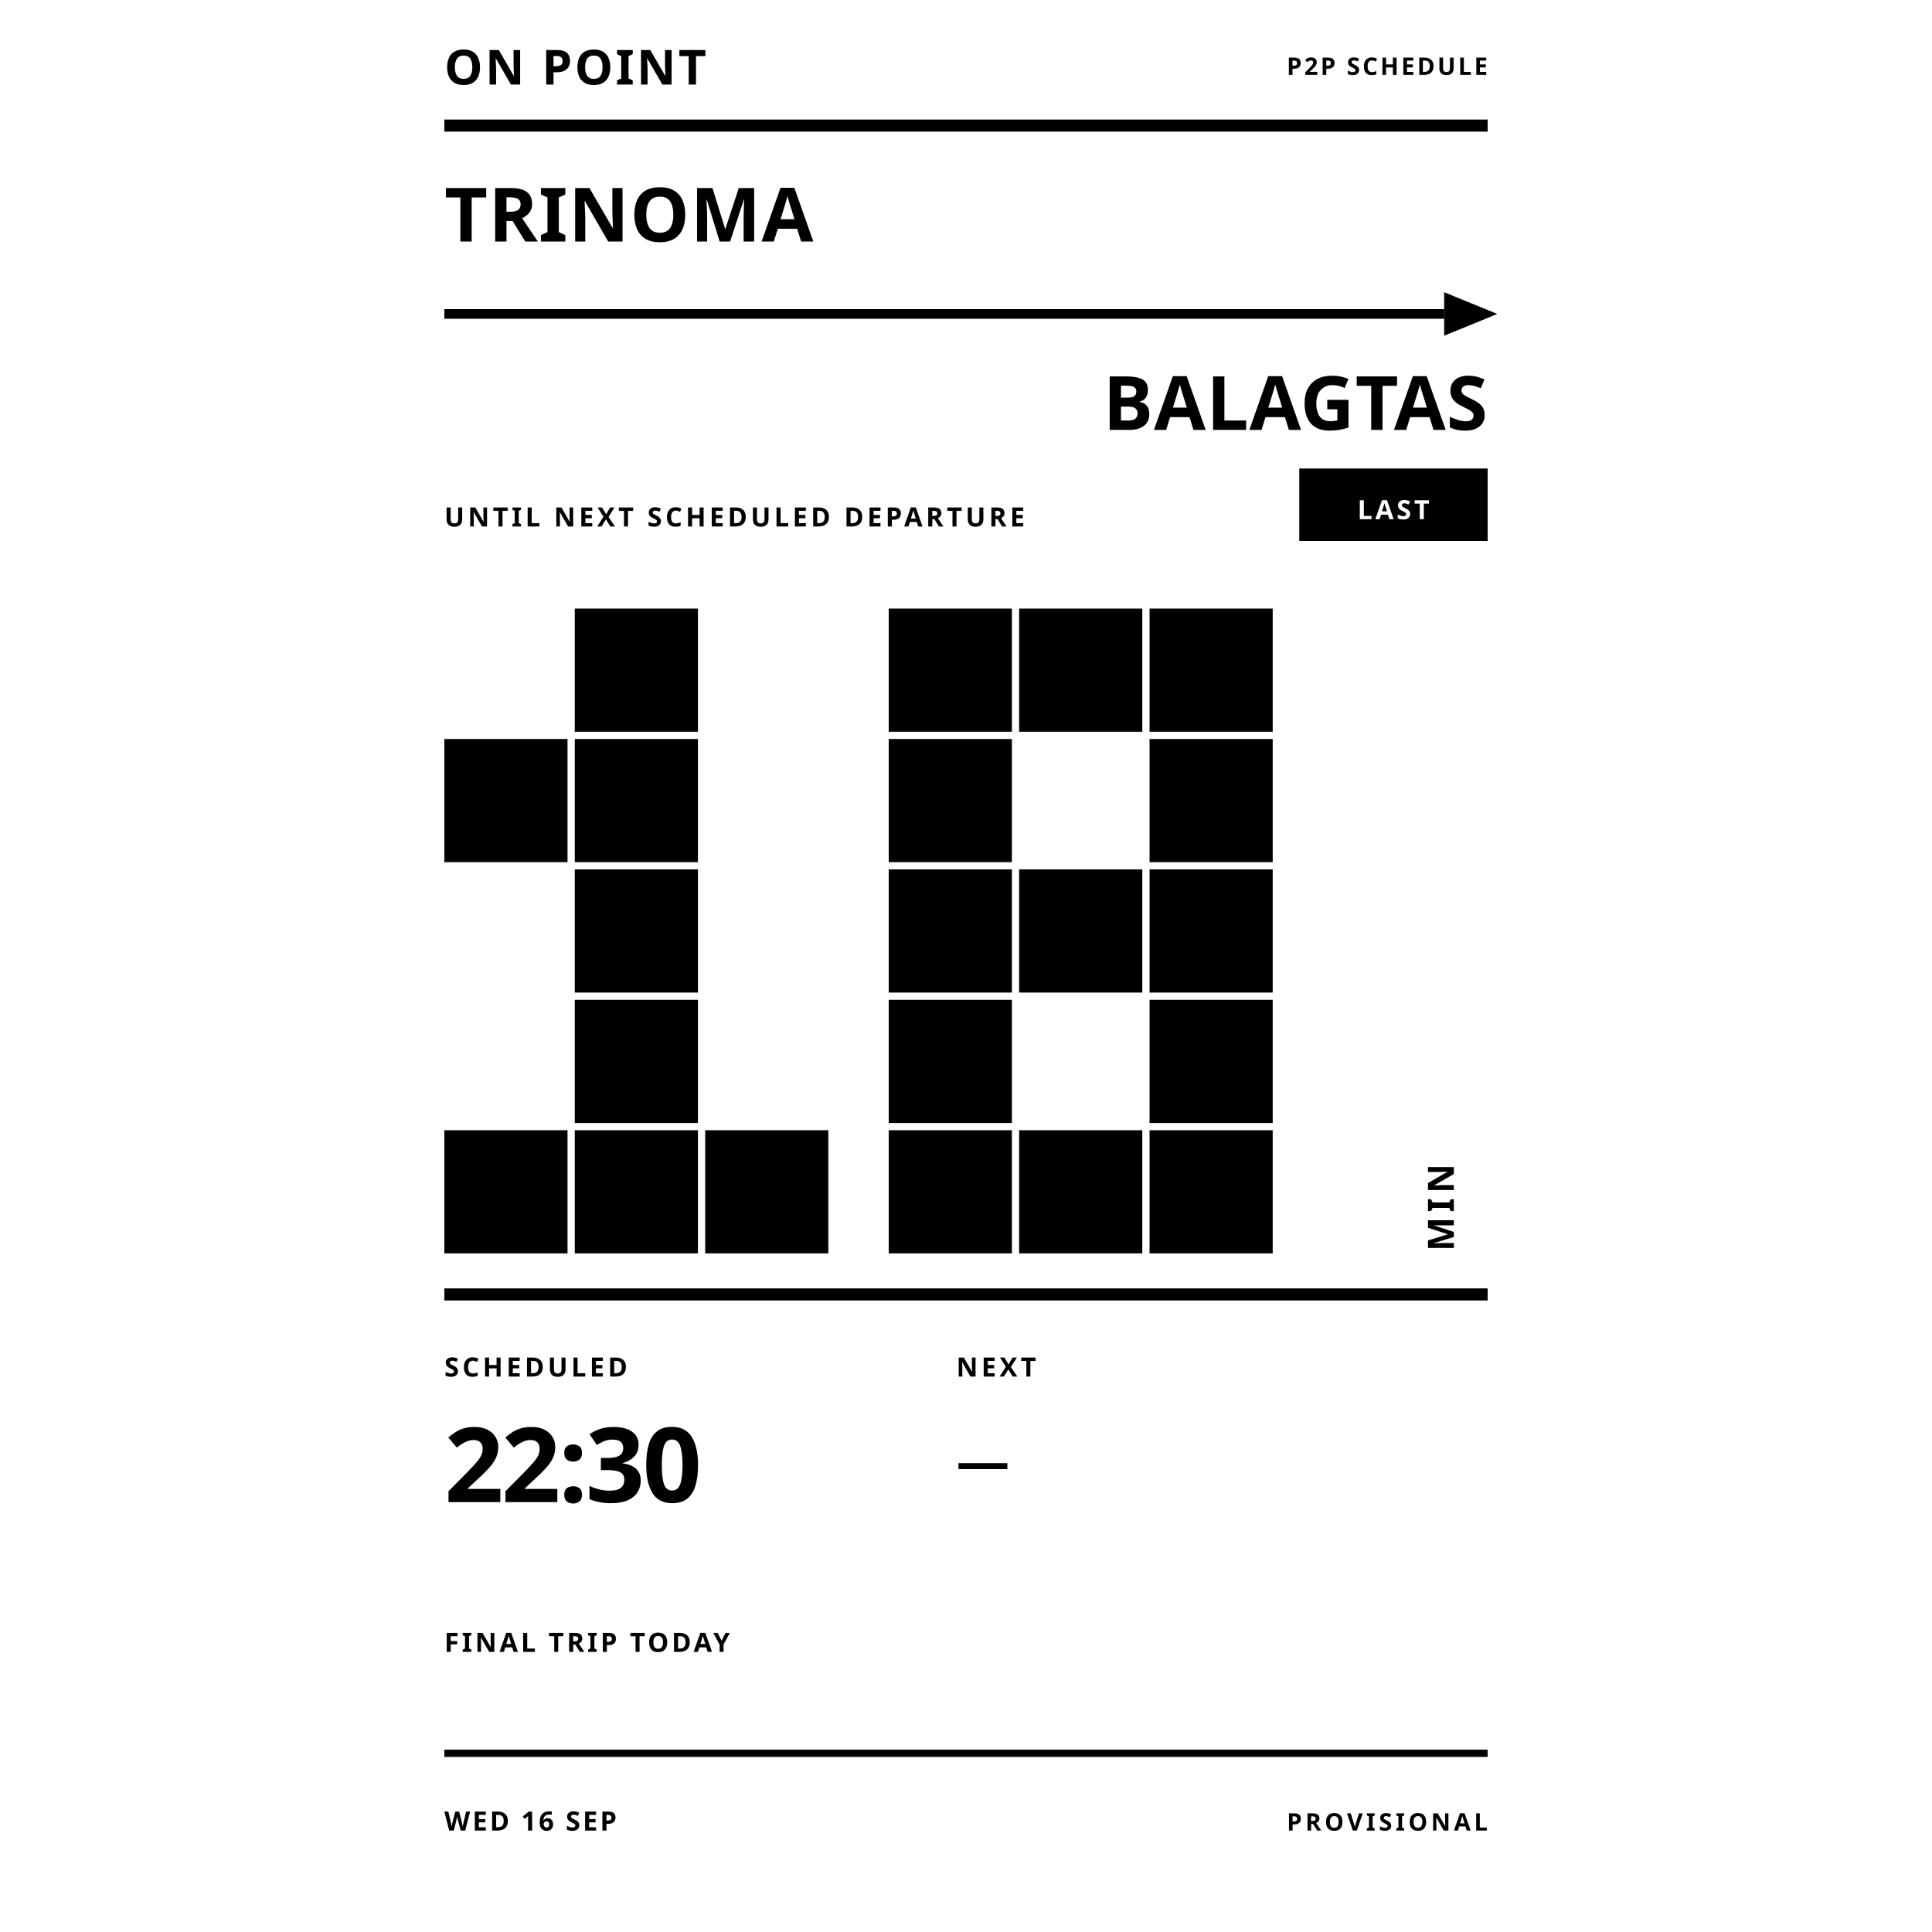
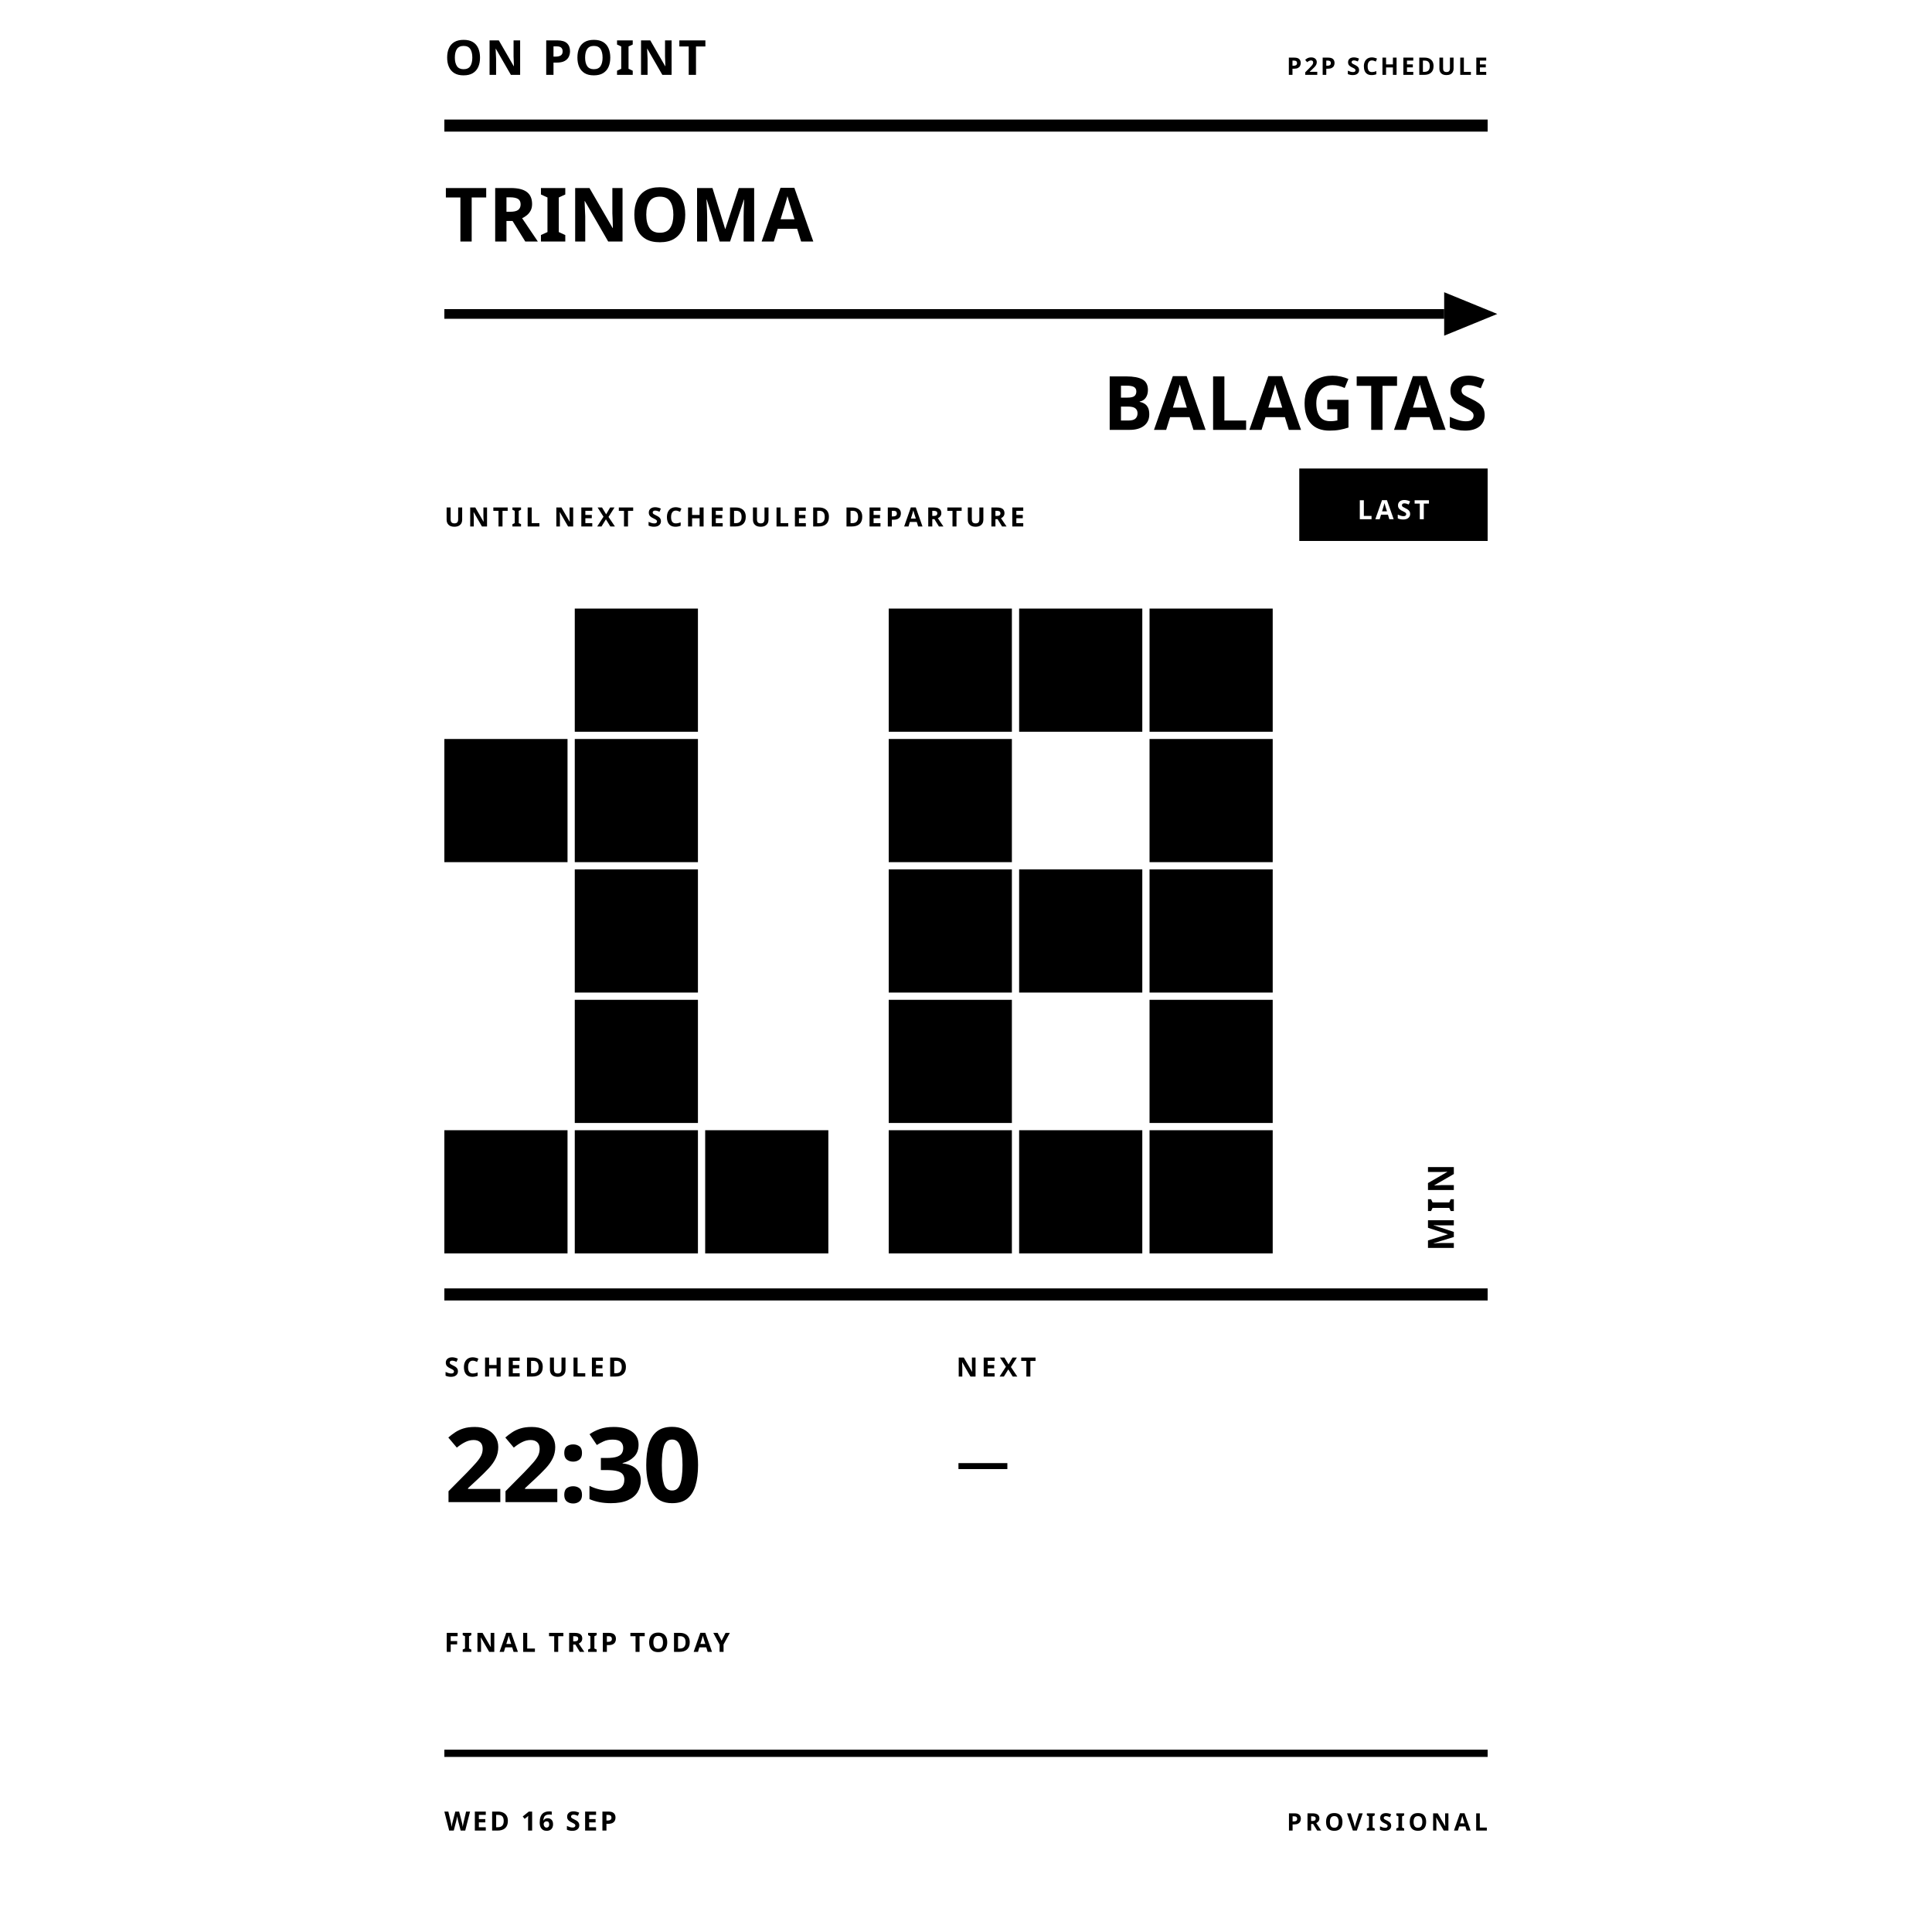
<svg xmlns="http://www.w3.org/2000/svg" width="800" height="800" viewBox="0 0 800 800" data-output-width="480" data-output-height="800">
  <style>
@font-face {
  font-family: 'Preview Noto Sans';
  src: url('file:///Users/almariano1/Downloads/project-on-point/lib/EpdFont/builtinFonts/source/NotoSans/NotoSans-Regular.ttf');
  font-weight: 400;
}
@font-face {
  font-family: 'Preview Noto Sans';
  src: url('file:///Users/almariano1/Downloads/project-on-point/lib/EpdFont/builtinFonts/source/NotoSans/NotoSans-Bold.ttf');
  font-weight: 700;
}
@font-face {
  font-family: 'Preview Ubuntu';
  src: url('file:///Users/almariano1/Downloads/project-on-point/lib/EpdFont/builtinFonts/source/Ubuntu/Ubuntu-Regular.ttf');
  font-weight: 400;
}
@font-face {
  font-family: 'Preview Ubuntu';
  src: url('file:///Users/almariano1/Downloads/project-on-point/lib/EpdFont/builtinFonts/source/Ubuntu/Ubuntu-Bold.ttf');
  font-weight: 700;
}
text { font-family: 'Preview Noto Sans', sans-serif; }
.utility { font-family: 'Preview Ubuntu', sans-serif; }
</style>
  <rect width="800" height="800" fill="#fff" />
  <g transform="translate(160 0)">
-     <text x="24" y="35" font-size="20" font-weight="700" fill="#000" text-anchor="start" letter-spacing="1.0">ON POINT</text>
+     <text x="24" y="31" font-size="20" font-weight="700" fill="#000" text-anchor="start" letter-spacing="1.0">ON POINT</text>
    <text class="utility" x="456" y="31" font-size="10" font-weight="700" fill="#000" text-anchor="end" letter-spacing="1.0">P2P SCHEDULE</text>
    <line x1="24" y1="52" x2="456" y2="52" stroke="#000" stroke-width="5" />
    <text x="24" y="100" font-size="31" font-weight="700" fill="#000" text-anchor="start" letter-spacing="0.3">TRINOMA</text>
    <line x1="24" y1="130" x2="438" y2="130" stroke="#000" stroke-width="4" />
    <polygon points="438,121 460,130 438,139" fill="#000" />
    <text x="456" y="178" font-size="31" font-weight="700" fill="#000" text-anchor="end" letter-spacing="0.3">BALAGTAS</text>
    <text class="utility" x="24" y="218" font-size="11" font-weight="700" fill="#000" text-anchor="start" letter-spacing="1.4">UNTIL NEXT SCHEDULED DEPARTURE</text>
    <rect x="378" y="194" width="78" height="30" fill="#000" />
    <text class="utility" x="417" y="215" font-size="11" font-weight="700" fill="#fff" text-anchor="middle" letter-spacing="1.2">LAST</text>
    <rect x="78" y="252" width="51" height="51" fill="#000" />
    <rect x="24" y="306" width="51" height="51" fill="#000" />
    <rect x="78" y="306" width="51" height="51" fill="#000" />
    <rect x="78" y="360" width="51" height="51" fill="#000" />
    <rect x="78" y="414" width="51" height="51" fill="#000" />
    <rect x="24" y="468" width="51" height="51" fill="#000" />
    <rect x="78" y="468" width="51" height="51" fill="#000" />
    <rect x="132" y="468" width="51" height="51" fill="#000" />
    <rect x="208" y="252" width="51" height="51" fill="#000" />
    <rect x="262" y="252" width="51" height="51" fill="#000" />
    <rect x="316" y="252" width="51" height="51" fill="#000" />
    <rect x="208" y="306" width="51" height="51" fill="#000" />
    <rect x="316" y="306" width="51" height="51" fill="#000" />
    <rect x="208" y="360" width="51" height="51" fill="#000" />
    <rect x="262" y="360" width="51" height="51" fill="#000" />
    <rect x="316" y="360" width="51" height="51" fill="#000" />
    <rect x="208" y="414" width="51" height="51" fill="#000" />
    <rect x="316" y="414" width="51" height="51" fill="#000" />
    <rect x="208" y="468" width="51" height="51" fill="#000" />
    <rect x="262" y="468" width="51" height="51" fill="#000" />
    <rect x="316" y="468" width="51" height="51" fill="#000" />
    <text class="utility" x="442" y="500" font-size="15" font-weight="700" fill="#000" text-anchor="middle" letter-spacing="2.0" transform="rotate(-90 442 500)">MIN</text>
    <line x1="24" y1="536" x2="456" y2="536" stroke="#000" stroke-width="5" />
    <text class="utility" x="24" y="570" font-size="11" font-weight="700" fill="#000" text-anchor="start" letter-spacing="1.4">SCHEDULED</text>
    <text x="24" y="622" font-size="43" font-weight="700" fill="#000" text-anchor="start" letter-spacing="-1.0">22:30</text>
    <text class="utility" x="236" y="570" font-size="11" font-weight="700" fill="#000" text-anchor="start" letter-spacing="1.4">NEXT</text>
    <text x="236" y="613" font-size="22" font-weight="700" fill="#000" text-anchor="start" letter-spacing="0">—</text>
    <text class="utility" x="24" y="684" font-size="11" font-weight="700" fill="#000" text-anchor="start" letter-spacing="1.2">FINAL TRIP TODAY</text>
    <line x1="24" y1="726" x2="456" y2="726" stroke="#000" stroke-width="3" />
    <text class="utility" x="24" y="758" font-size="11" font-weight="700" fill="#000" text-anchor="start" letter-spacing="1.0">WED 16 SEP</text>
    <text class="utility" x="456" y="758" font-size="10" font-weight="700" fill="#000" text-anchor="end" letter-spacing="1.4">PROVISIONAL</text>
  </g>
</svg>
